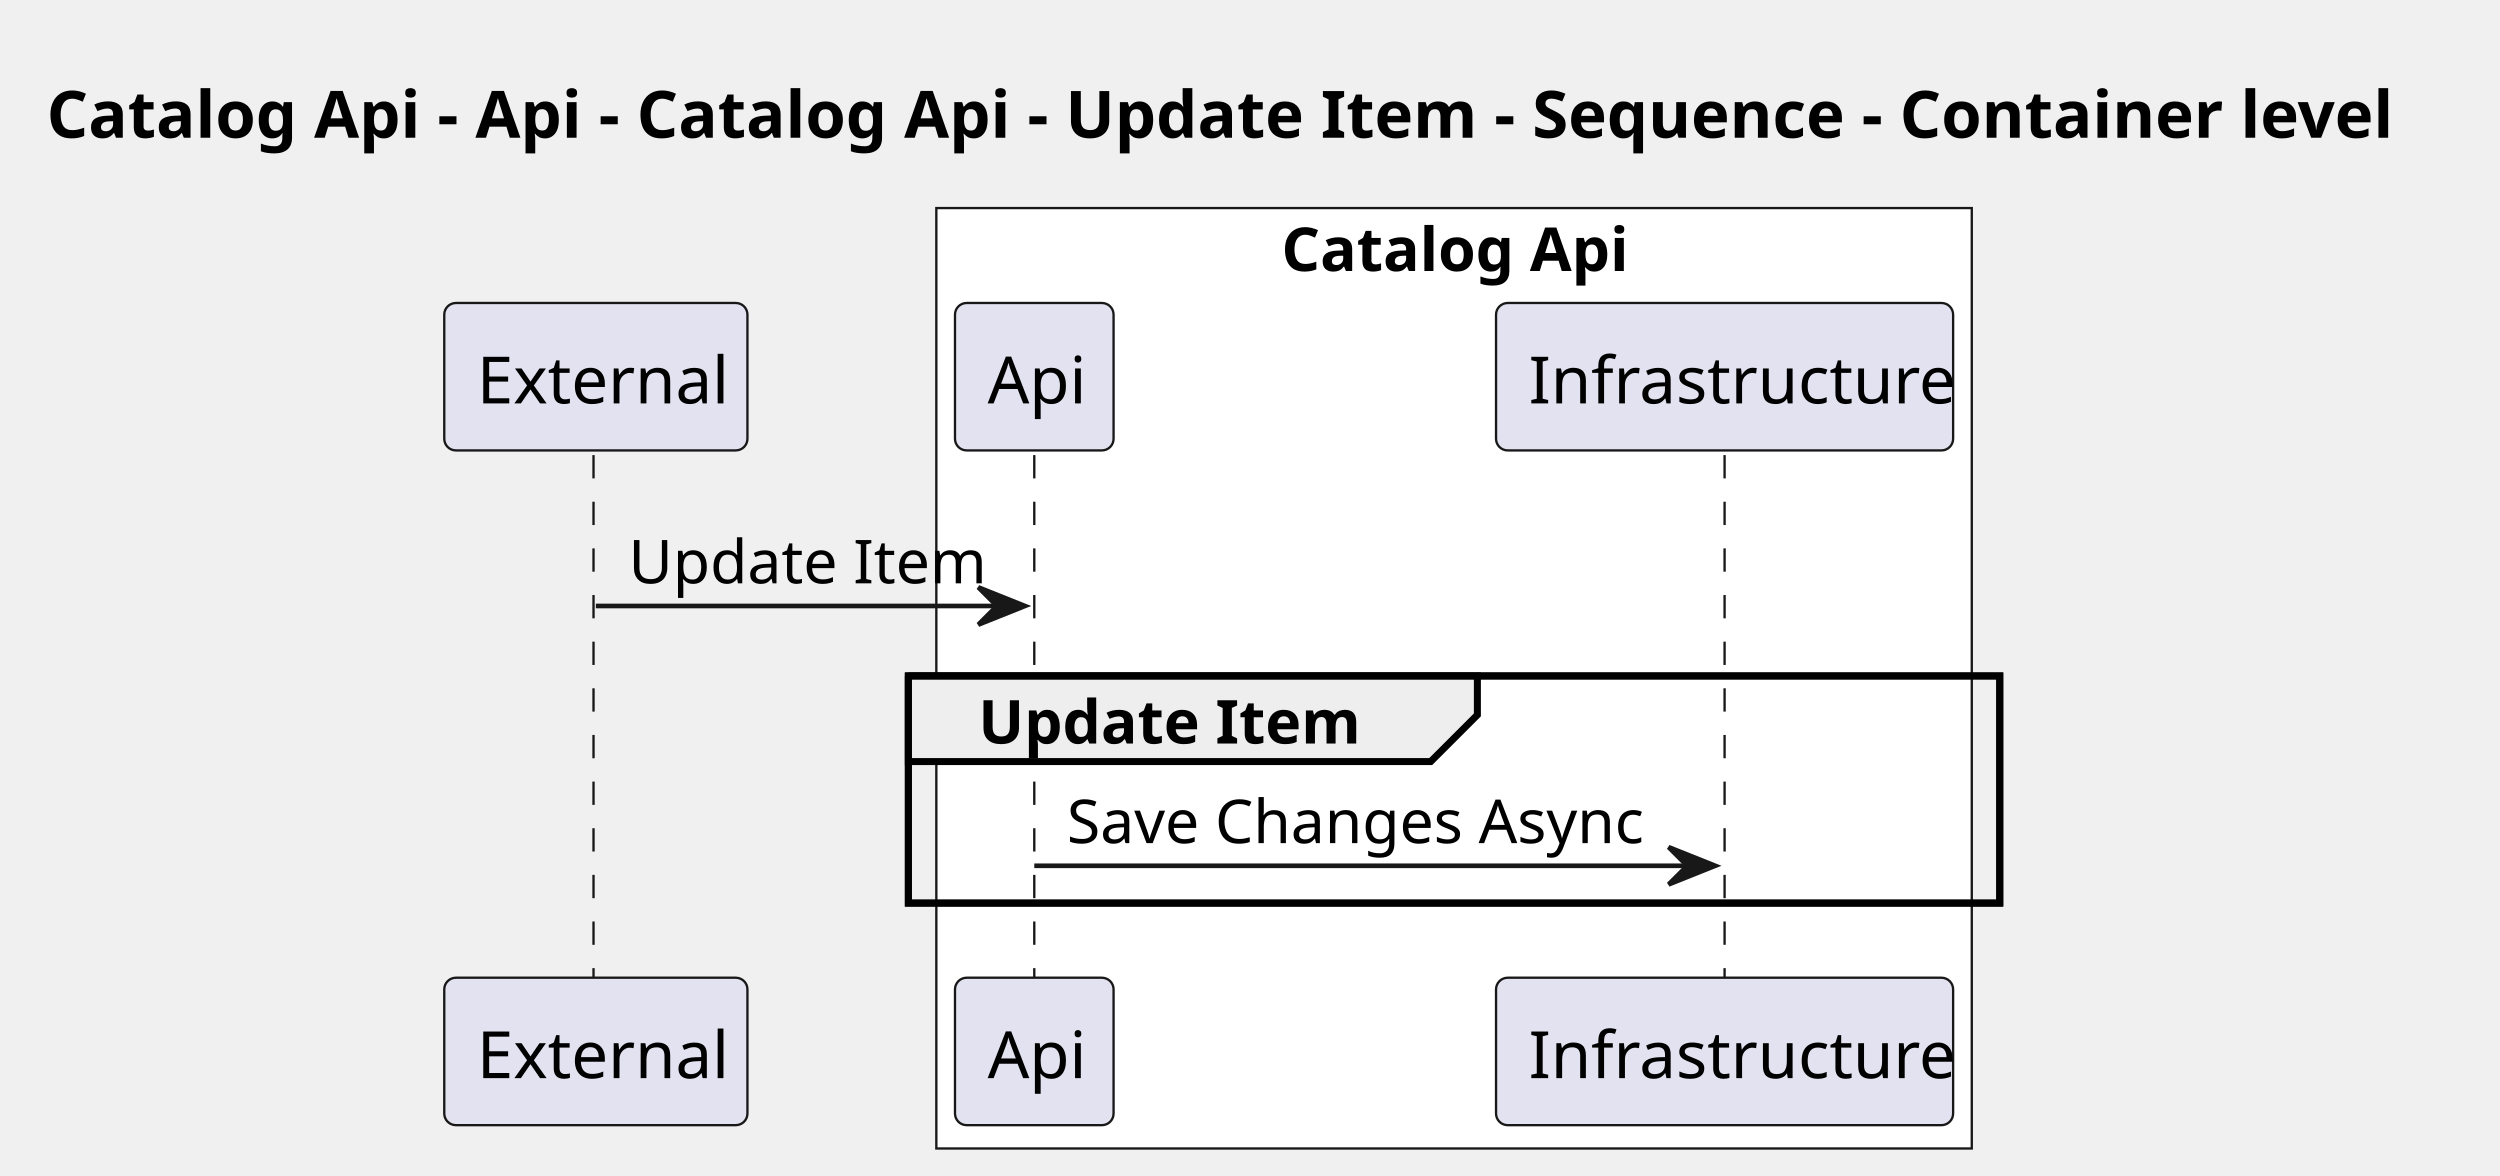
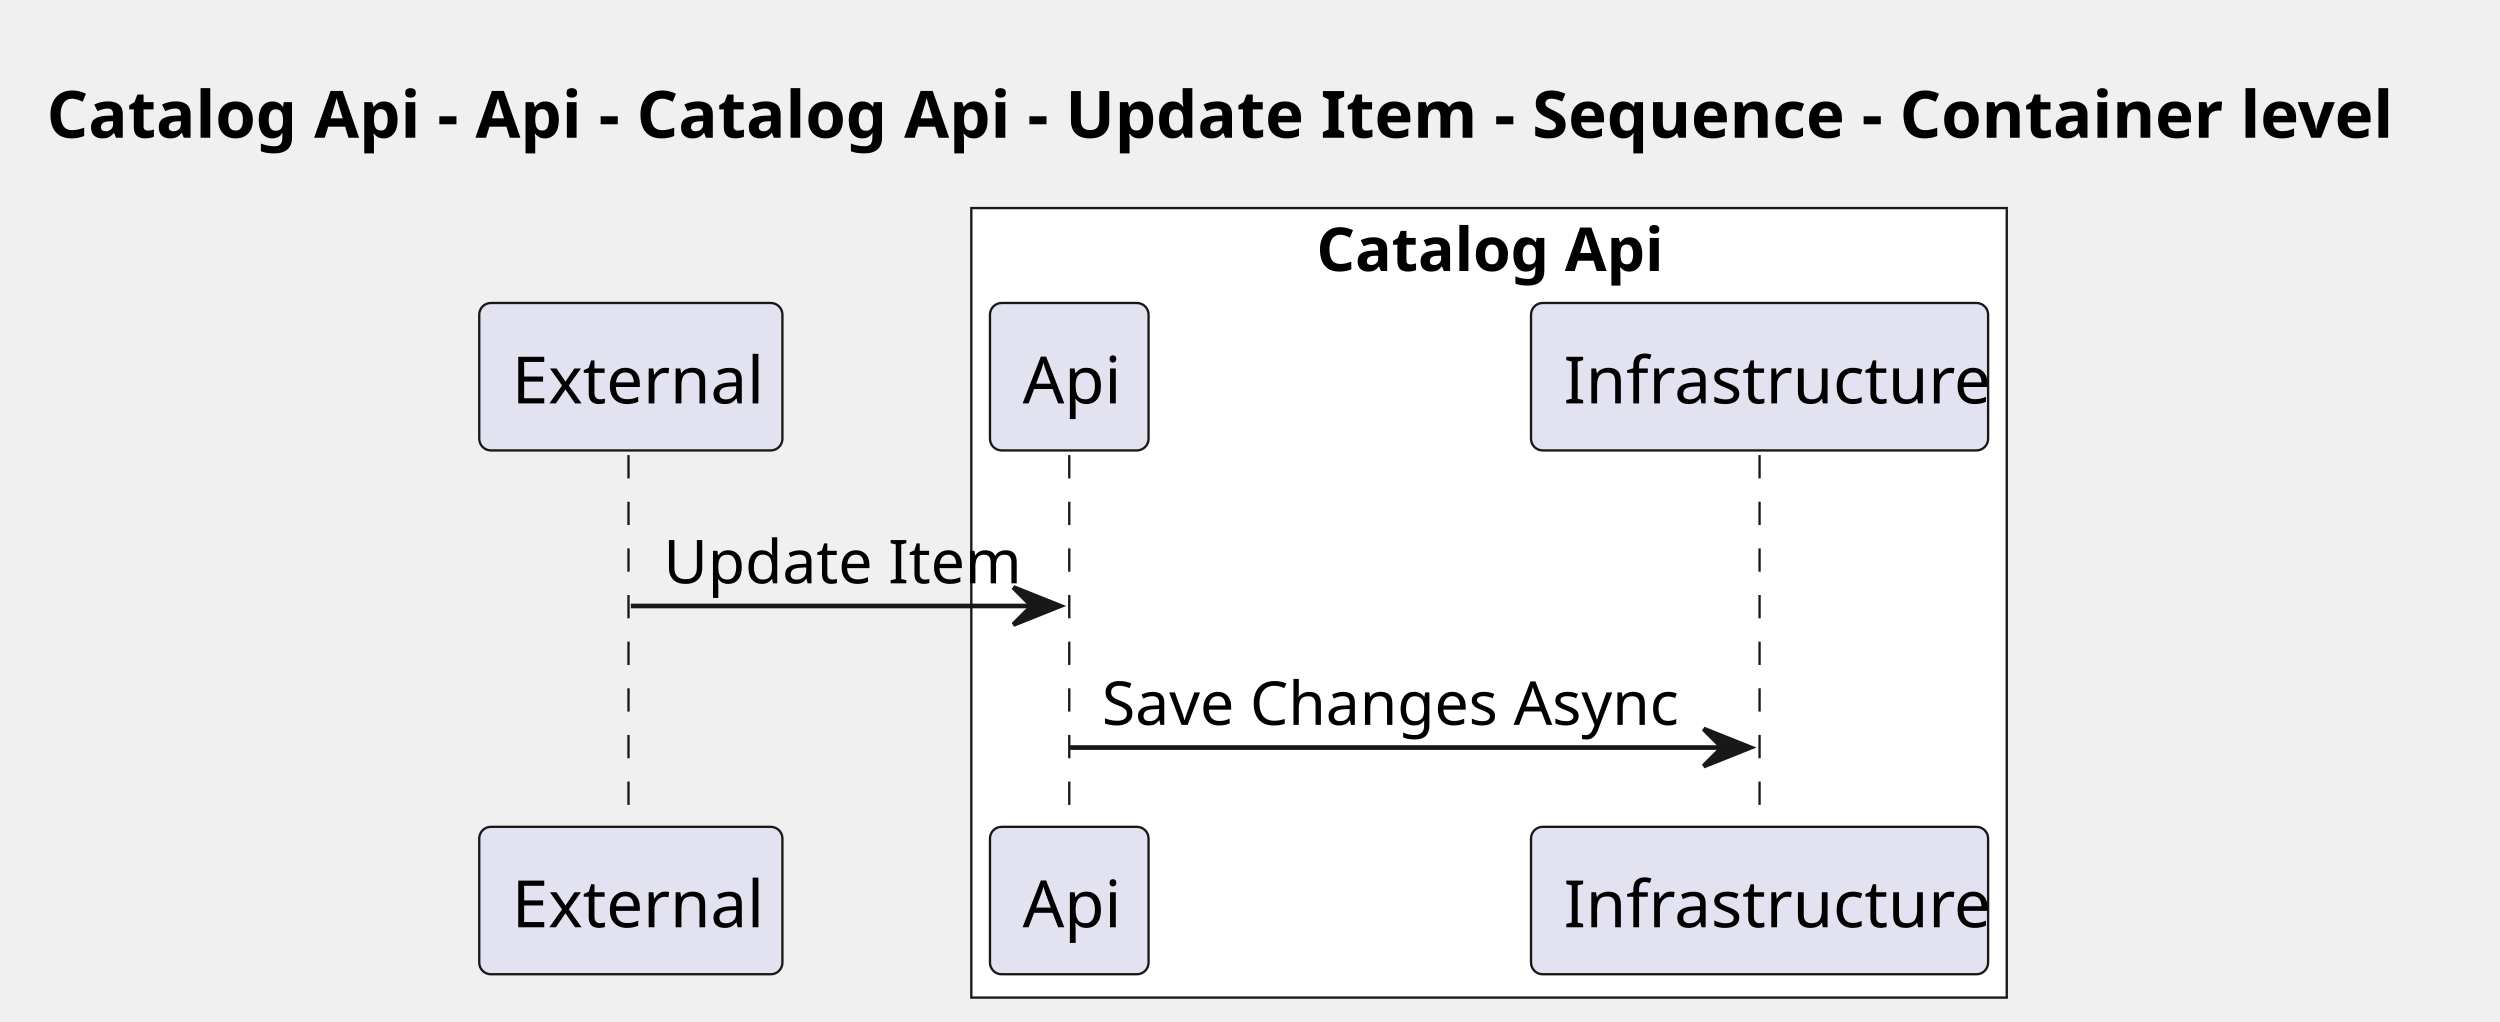
- <svg xmlns="http://www.w3.org/2000/svg" contentStyleType="text/css" height="252px" preserveAspectRatio="none" style="width:536px;height:252px;background:#FFFFFF;" version="1.1" viewBox="0 0 536 252" width="536px" zoomAndPan="magnify">
+ <svg xmlns="http://www.w3.org/2000/svg" contentStyleType="text/css" height="219px" preserveAspectRatio="none" style="width:536px;height:219px;background:#FFFFFF;" version="1.1" viewBox="0 0 536 219" width="536px" zoomAndPan="magnify">
  <defs />
  <g>
    <text fill="#000000" font-family="sans-serif" font-size="14" font-weight="bold" lengthAdjust="spacing" textLength="508" x="10" y="29.533">Catalog Api - Api - Catalog Api - Update Item - Sequence - Container level</text>
-     <rect fill="#FFFFFF" height="201.625" style="stroke:#181818;stroke-width:0.5;" width="222" x="200.75" y="44.609" />
-     <text fill="#000000" font-family="sans-serif" font-size="13" font-weight="bold" lengthAdjust="spacing" textLength="74" x="274.75" y="58.105">Catalog Api</text>
-     <rect fill="none" height="48.703" style="stroke:#000000;stroke-width:1.5;" width="234" x="194.75" y="144.922" />
-     <line style="stroke:#181818;stroke-width:0.5;stroke-dasharray:5.0,5.0;" x1="127.25" x2="127.25" y1="97.57" y2="210.625" />
-     <line style="stroke:#181818;stroke-width:0.5;stroke-dasharray:5.0,5.0;" x1="221.75" x2="221.75" y1="97.57" y2="210.625" />
-     <line style="stroke:#181818;stroke-width:0.5;stroke-dasharray:5.0,5.0;" x1="369.75" x2="369.75" y1="97.57" y2="210.625" />
-     <rect fill="#E2E2F0" height="31.609" rx="2.5" ry="2.5" style="stroke:#181818;stroke-width:0.5;" width="65" x="95.25" y="64.961" />
-     <text fill="#000000" font-family="sans-serif" font-size="14" lengthAdjust="spacing" textLength="51" x="102.25" y="86.494">External</text>
-     <rect fill="#E2E2F0" height="31.609" rx="2.5" ry="2.5" style="stroke:#181818;stroke-width:0.5;" width="65" x="95.25" y="209.625" />
-     <text fill="#000000" font-family="sans-serif" font-size="14" lengthAdjust="spacing" textLength="51" x="102.25" y="231.158">External</text>
-     <rect fill="#E2E2F0" height="31.609" rx="2.5" ry="2.5" style="stroke:#181818;stroke-width:0.5;" width="34" x="204.75" y="64.961" />
-     <text fill="#000000" font-family="sans-serif" font-size="14" lengthAdjust="spacing" textLength="20" x="211.75" y="86.494">Api</text>
-     <rect fill="#E2E2F0" height="31.609" rx="2.5" ry="2.5" style="stroke:#181818;stroke-width:0.5;" width="34" x="204.75" y="209.625" />
-     <text fill="#000000" font-family="sans-serif" font-size="14" lengthAdjust="spacing" textLength="20" x="211.75" y="231.158">Api</text>
-     <rect fill="#E2E2F0" height="31.609" rx="2.5" ry="2.5" style="stroke:#181818;stroke-width:0.5;" width="98" x="320.75" y="64.961" />
-     <text fill="#000000" font-family="sans-serif" font-size="14" lengthAdjust="spacing" textLength="84" x="327.75" y="86.494">Infrastructure</text>
-     <rect fill="#E2E2F0" height="31.609" rx="2.5" ry="2.5" style="stroke:#181818;stroke-width:0.5;" width="98" x="320.75" y="209.625" />
-     <text fill="#000000" font-family="sans-serif" font-size="14" lengthAdjust="spacing" textLength="84" x="327.75" y="231.158">Infrastructure</text>
-     <polygon fill="#181818" points="209.75,125.922,219.75,129.922,209.75,133.922,213.75,129.922" style="stroke:#181818;stroke-width:1.0;" />
-     <line style="stroke:#181818;stroke-width:1.0;" x1="127.75" x2="215.75" y1="129.922" y2="129.922" />
-     <text fill="#000000" font-family="sans-serif" font-size="13" lengthAdjust="spacing" textLength="70" x="134.75" y="125.065">Update Item</text>
-     <path d="M194.75,144.922 L316.75,144.922 L316.75,153.273 L306.75,163.273 L194.75,163.273 L194.75,144.922 " fill="#EEEEEE" style="stroke:#000000;stroke-width:1.5;" />
-     <rect fill="none" height="48.703" style="stroke:#000000;stroke-width:1.5;" width="234" x="194.75" y="144.922" />
-     <text fill="#000000" font-family="sans-serif" font-size="13" font-weight="bold" lengthAdjust="spacing" textLength="77" x="209.75" y="159.417">Update Item</text>
-     <polygon fill="#181818" points="357.75,181.625,367.75,185.625,357.75,189.625,361.75,185.625" style="stroke:#181818;stroke-width:1.0;" />
-     <line style="stroke:#181818;stroke-width:1.0;" x1="221.75" x2="363.75" y1="185.625" y2="185.625" />
-     <text fill="#000000" font-family="sans-serif" font-size="13" lengthAdjust="spacing" textLength="124" x="228.75" y="180.769">Save Changes Async</text>
+     <rect fill="#FFFFFF" height="169.273" style="stroke:#181818;stroke-width:0.5;" width="222" x="208.25" y="44.609" />
+     <text fill="#000000" font-family="sans-serif" font-size="13" font-weight="bold" lengthAdjust="spacing" textLength="74" x="282.25" y="58.105">Catalog Api</text>
+     <line style="stroke:#181818;stroke-width:0.5;stroke-dasharray:5.0,5.0;" x1="134.75" x2="134.75" y1="97.57" y2="178.273" />
+     <line style="stroke:#181818;stroke-width:0.5;stroke-dasharray:5.0,5.0;" x1="229.25" x2="229.25" y1="97.57" y2="178.273" />
+     <line style="stroke:#181818;stroke-width:0.5;stroke-dasharray:5.0,5.0;" x1="377.25" x2="377.25" y1="97.57" y2="178.273" />
+     <rect fill="#E2E2F0" height="31.609" rx="2.5" ry="2.5" style="stroke:#181818;stroke-width:0.5;" width="65" x="102.75" y="64.961" />
+     <text fill="#000000" font-family="sans-serif" font-size="14" lengthAdjust="spacing" textLength="51" x="109.75" y="86.494">External</text>
+     <rect fill="#E2E2F0" height="31.609" rx="2.5" ry="2.5" style="stroke:#181818;stroke-width:0.5;" width="65" x="102.75" y="177.273" />
+     <text fill="#000000" font-family="sans-serif" font-size="14" lengthAdjust="spacing" textLength="51" x="109.75" y="198.807">External</text>
+     <rect fill="#E2E2F0" height="31.609" rx="2.5" ry="2.5" style="stroke:#181818;stroke-width:0.5;" width="34" x="212.25" y="64.961" />
+     <text fill="#000000" font-family="sans-serif" font-size="14" lengthAdjust="spacing" textLength="20" x="219.25" y="86.494">Api</text>
+     <rect fill="#E2E2F0" height="31.609" rx="2.5" ry="2.5" style="stroke:#181818;stroke-width:0.5;" width="34" x="212.25" y="177.273" />
+     <text fill="#000000" font-family="sans-serif" font-size="14" lengthAdjust="spacing" textLength="20" x="219.25" y="198.807">Api</text>
+     <rect fill="#E2E2F0" height="31.609" rx="2.5" ry="2.5" style="stroke:#181818;stroke-width:0.5;" width="98" x="328.25" y="64.961" />
+     <text fill="#000000" font-family="sans-serif" font-size="14" lengthAdjust="spacing" textLength="84" x="335.25" y="86.494">Infrastructure</text>
+     <rect fill="#E2E2F0" height="31.609" rx="2.5" ry="2.5" style="stroke:#181818;stroke-width:0.5;" width="98" x="328.25" y="177.273" />
+     <text fill="#000000" font-family="sans-serif" font-size="14" lengthAdjust="spacing" textLength="84" x="335.25" y="198.807">Infrastructure</text>
+     <polygon fill="#181818" points="217.25,125.922,227.25,129.922,217.25,133.922,221.25,129.922" style="stroke:#181818;stroke-width:1.0;" />
+     <line style="stroke:#181818;stroke-width:1.0;" x1="135.25" x2="223.25" y1="129.922" y2="129.922" />
+     <text fill="#000000" font-family="sans-serif" font-size="13" lengthAdjust="spacing" textLength="70" x="142.25" y="125.065">Update Item</text>
+     <polygon fill="#181818" points="365.25,156.273,375.25,160.273,365.25,164.273,369.25,160.273" style="stroke:#181818;stroke-width:1.0;" />
+     <line style="stroke:#181818;stroke-width:1.0;" x1="229.25" x2="371.25" y1="160.273" y2="160.273" />
+     <text fill="#000000" font-family="sans-serif" font-size="13" lengthAdjust="spacing" textLength="124" x="236.25" y="155.417">Save Changes Async</text>
  </g>
</svg>
